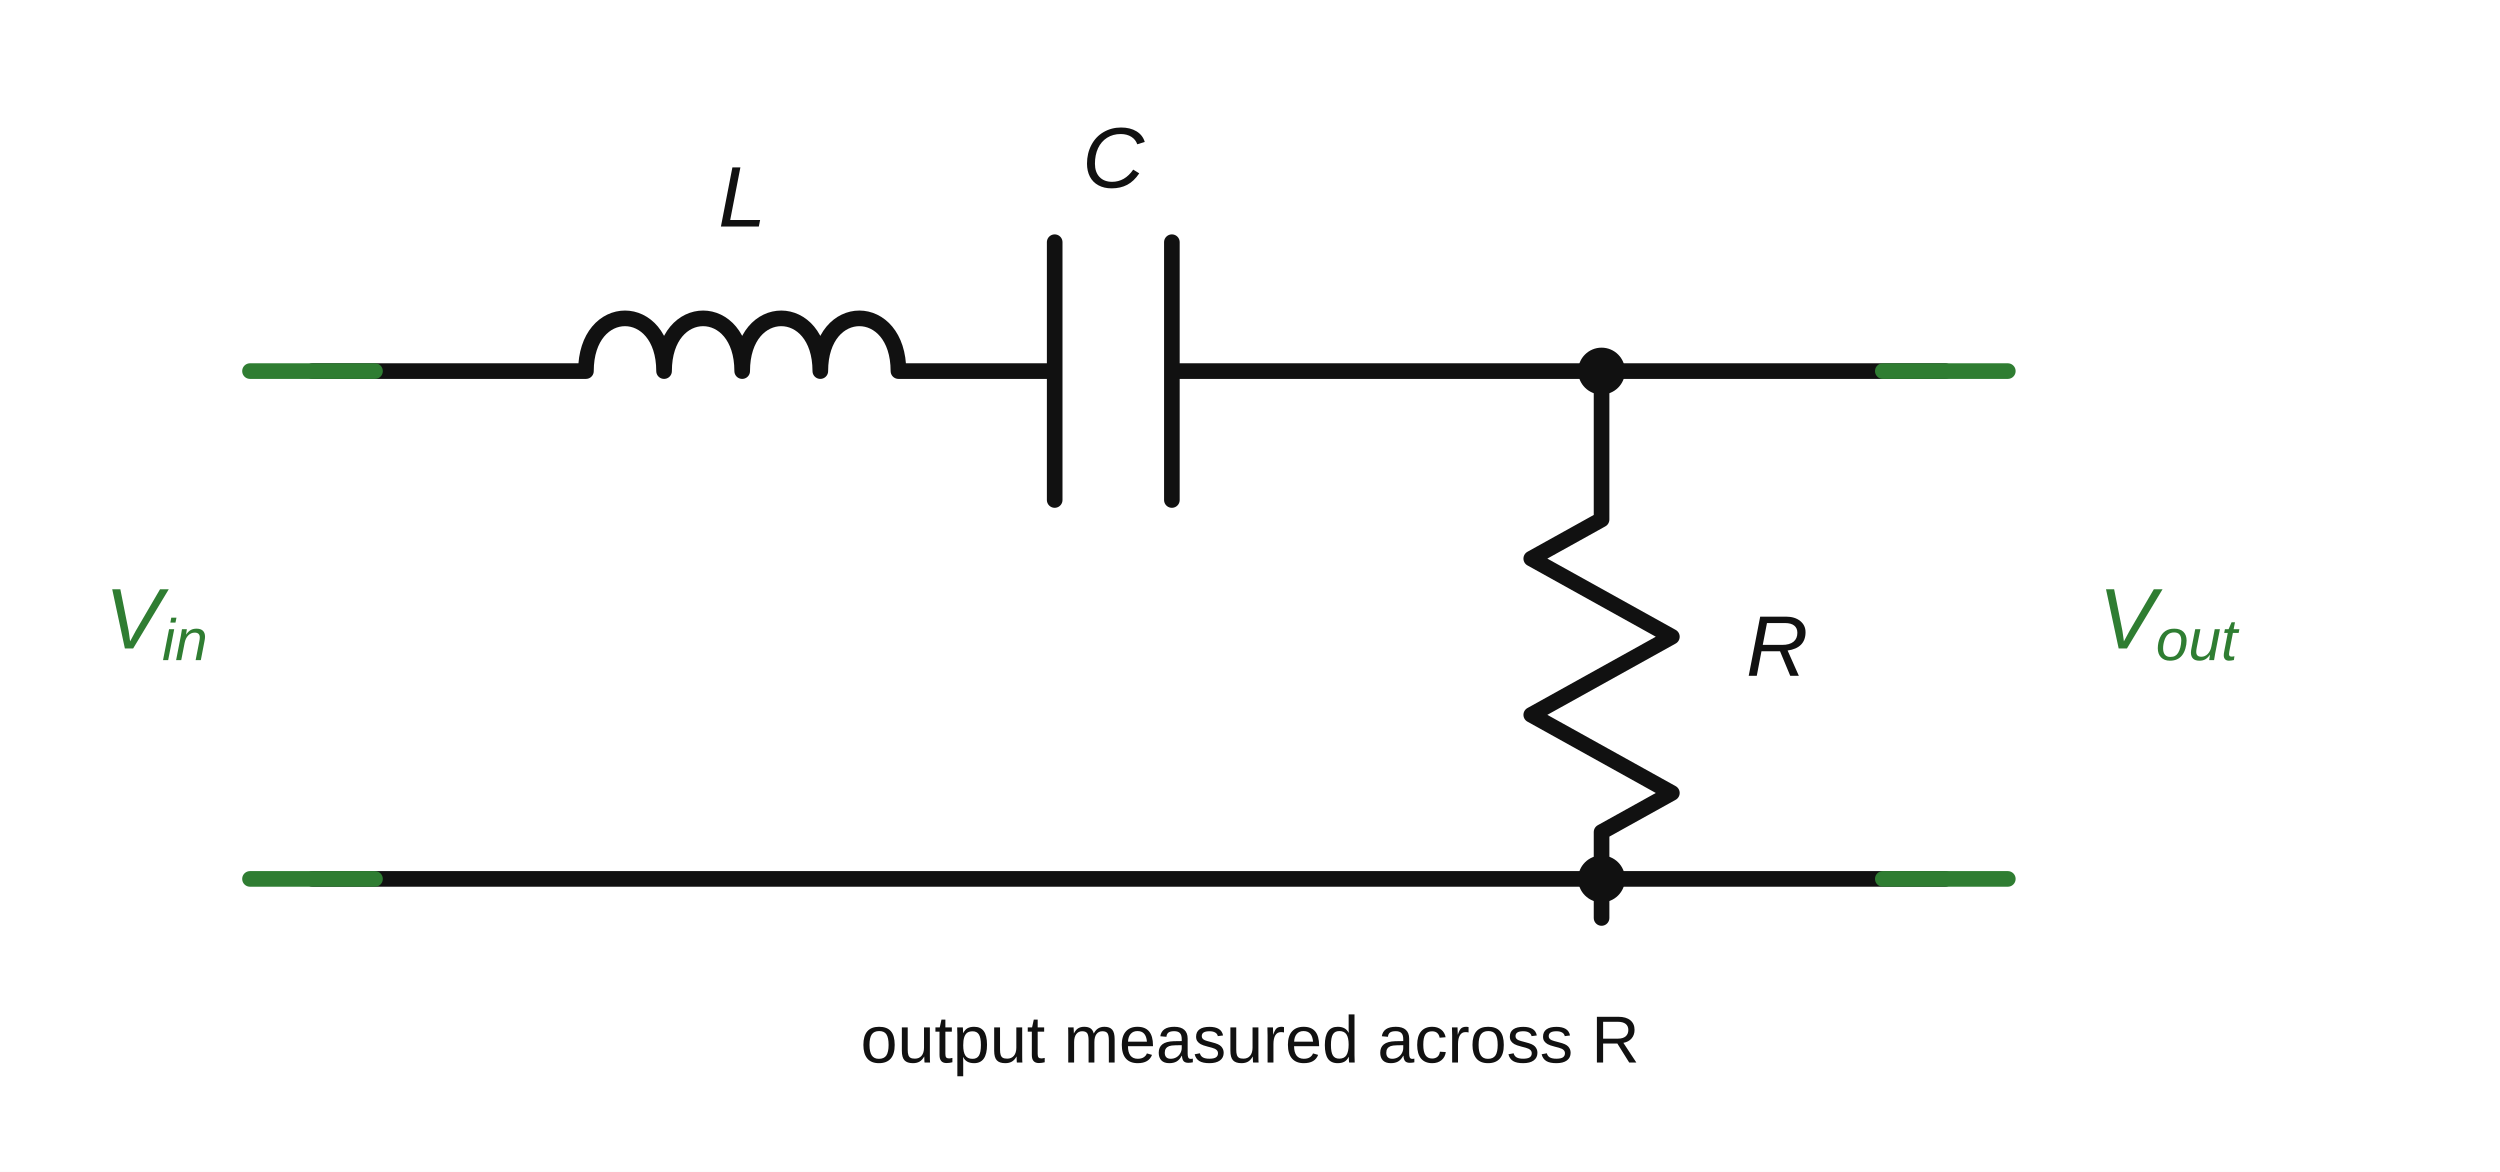
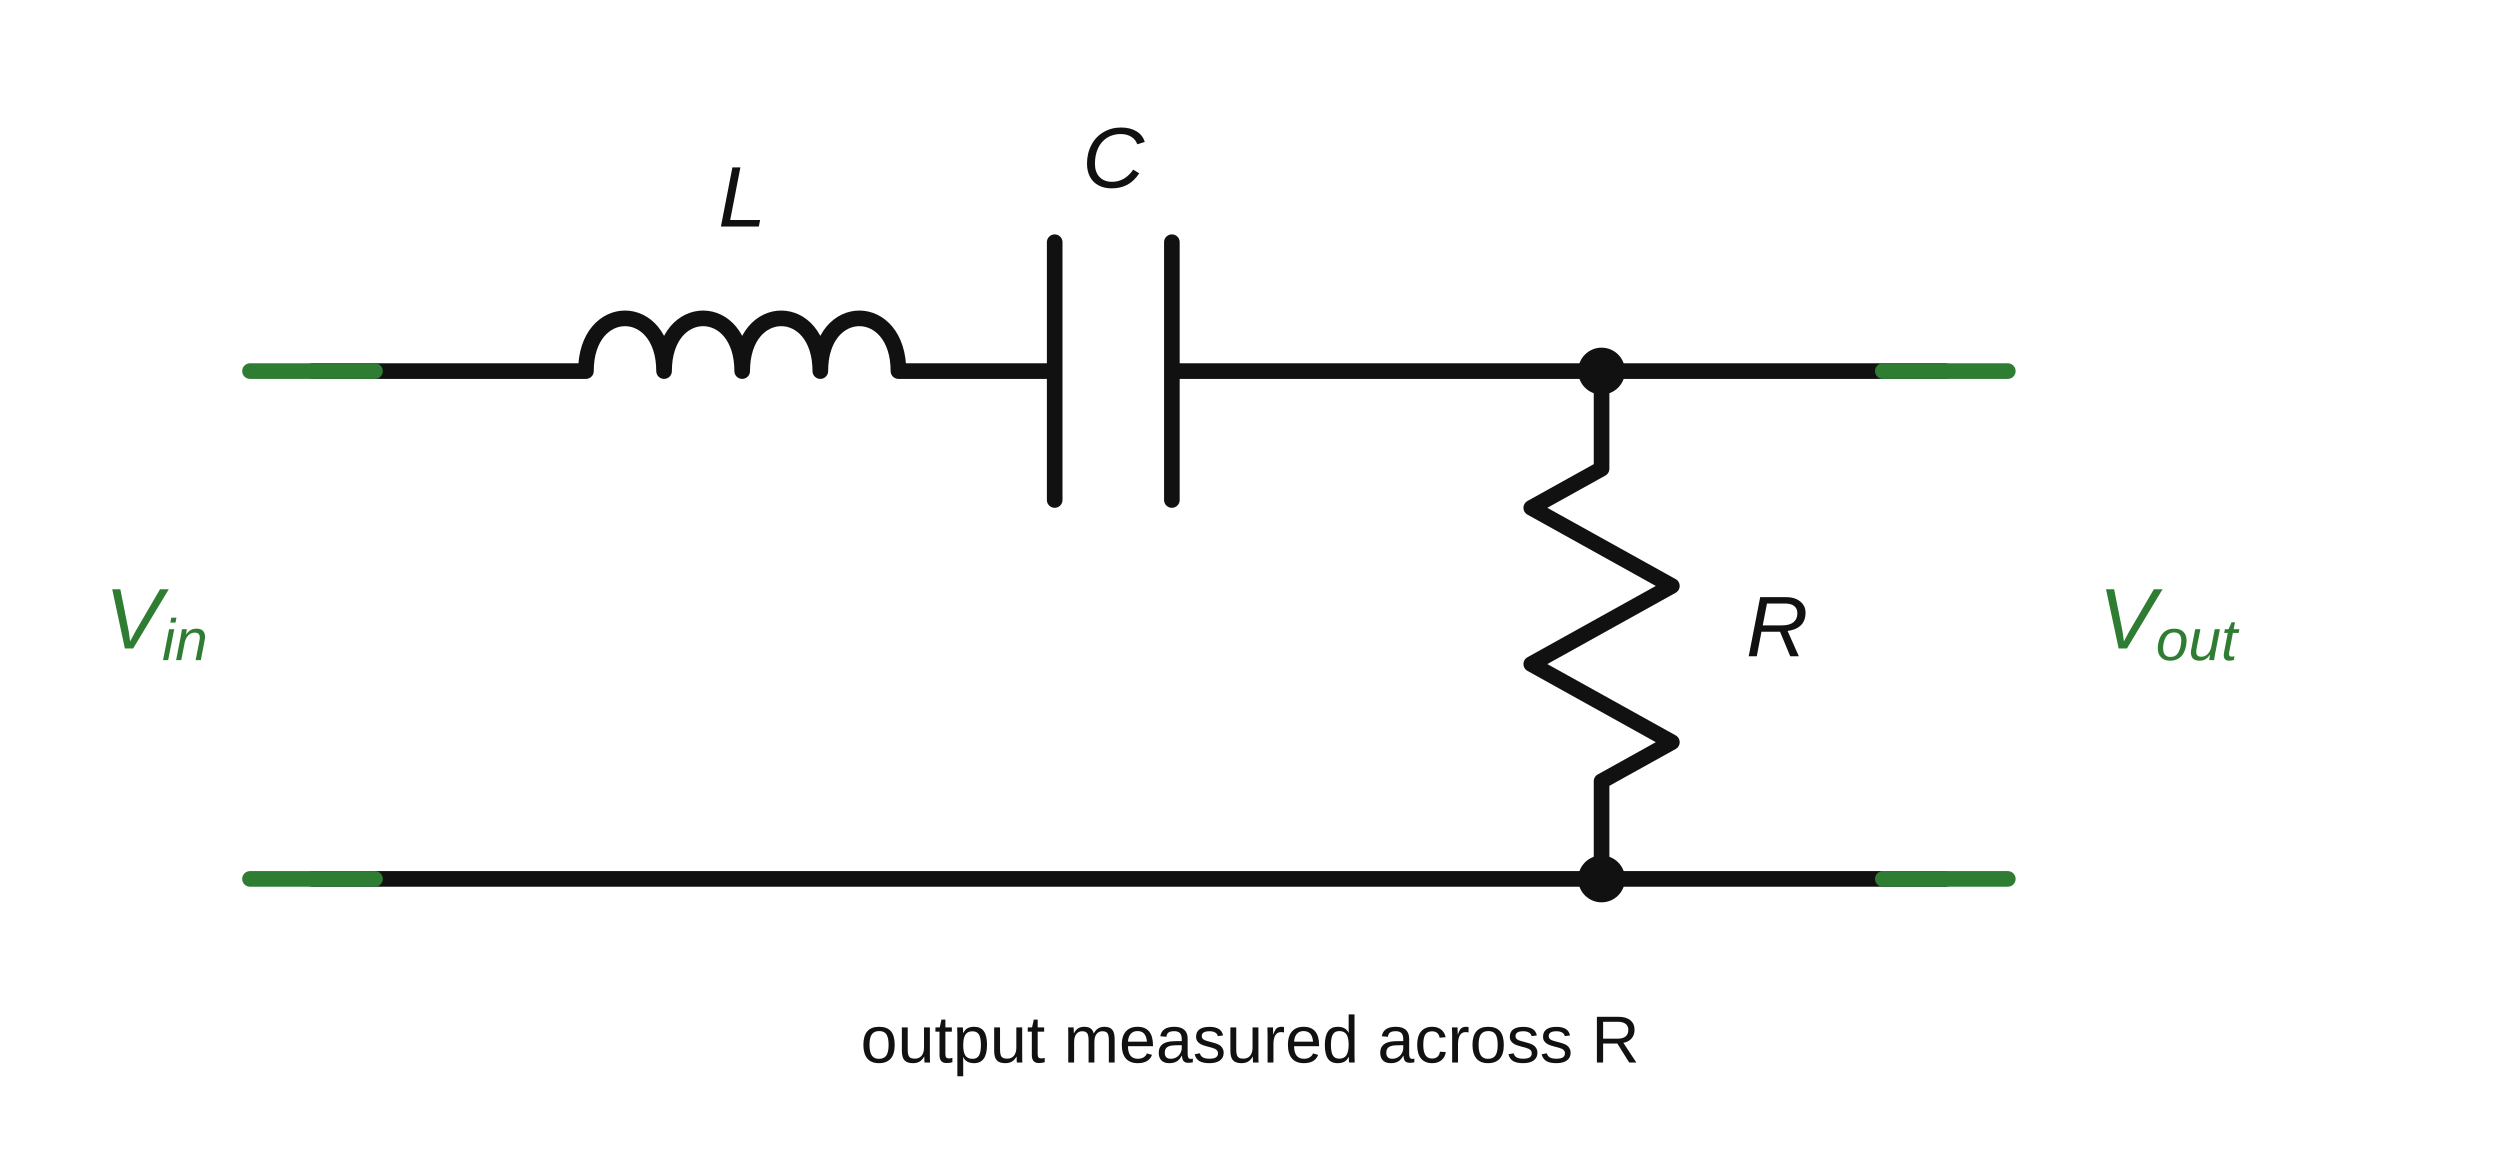
<svg xmlns="http://www.w3.org/2000/svg" viewBox="0 0 640 300" role="img" aria-labelledby="title desc">
  <rect width="640" height="300" fill="#ffffff" />
  <g fill="none" stroke="#111111" stroke-width="4" stroke-linecap="round" stroke-linejoin="round">
-     <path d="M80 95h60M140 95h10c0-18 20-18 20 0c0-18 20-18 20 0c0-18 20-18 20 0c0-18 20-18 20 0h10M240 95h30M270 62v66M300 62v66M300 95h198M80 225h418M410 95v38M410 133l-18 10 36 20-36 20 36 20-18 10v22" />
+     <path d="M80 95h60M140 95h10c0-18 20-18 20 0c0-18 20-18 20 0c0-18 20-18 20 0c0-18 20-18 20 0h10M240 95h30M270 62v66M300 62v66M300 95h198M80 225h418M410 95v25l-18 10 36 20-36 20 36 20-18 10v25" />
    <path d="M64 95h32M64 225h32M482 95h32M482 225h32" stroke="#2f7d32" />
  </g>
  <g fill="#111111">
    <circle cx="410" cy="95" r="6" />
    <circle cx="410" cy="225" r="6" />
  </g>
  <g fill="#111111" font-family="Arial, sans-serif" font-size="22">
    <text x="190" y="58" text-anchor="middle" font-style="italic">L</text>
    <text x="285" y="48" text-anchor="middle" font-style="italic">C</text>
-     <text x="447" y="173" font-style="italic">R</text>
+     <text x="447" y="168" font-style="italic">R</text>
    <text x="40" y="166" text-anchor="middle" fill="#2f7d32" font-style="italic">V<tspan baseline-shift="sub" font-size="15">in</tspan>
    </text>
    <text x="555" y="166" text-anchor="middle" fill="#2f7d32" font-style="italic">V<tspan baseline-shift="sub" font-size="15">out</tspan>
    </text>
    <text x="320" y="272" text-anchor="middle" font-size="17">output measured across R</text>
  </g>
</svg>
